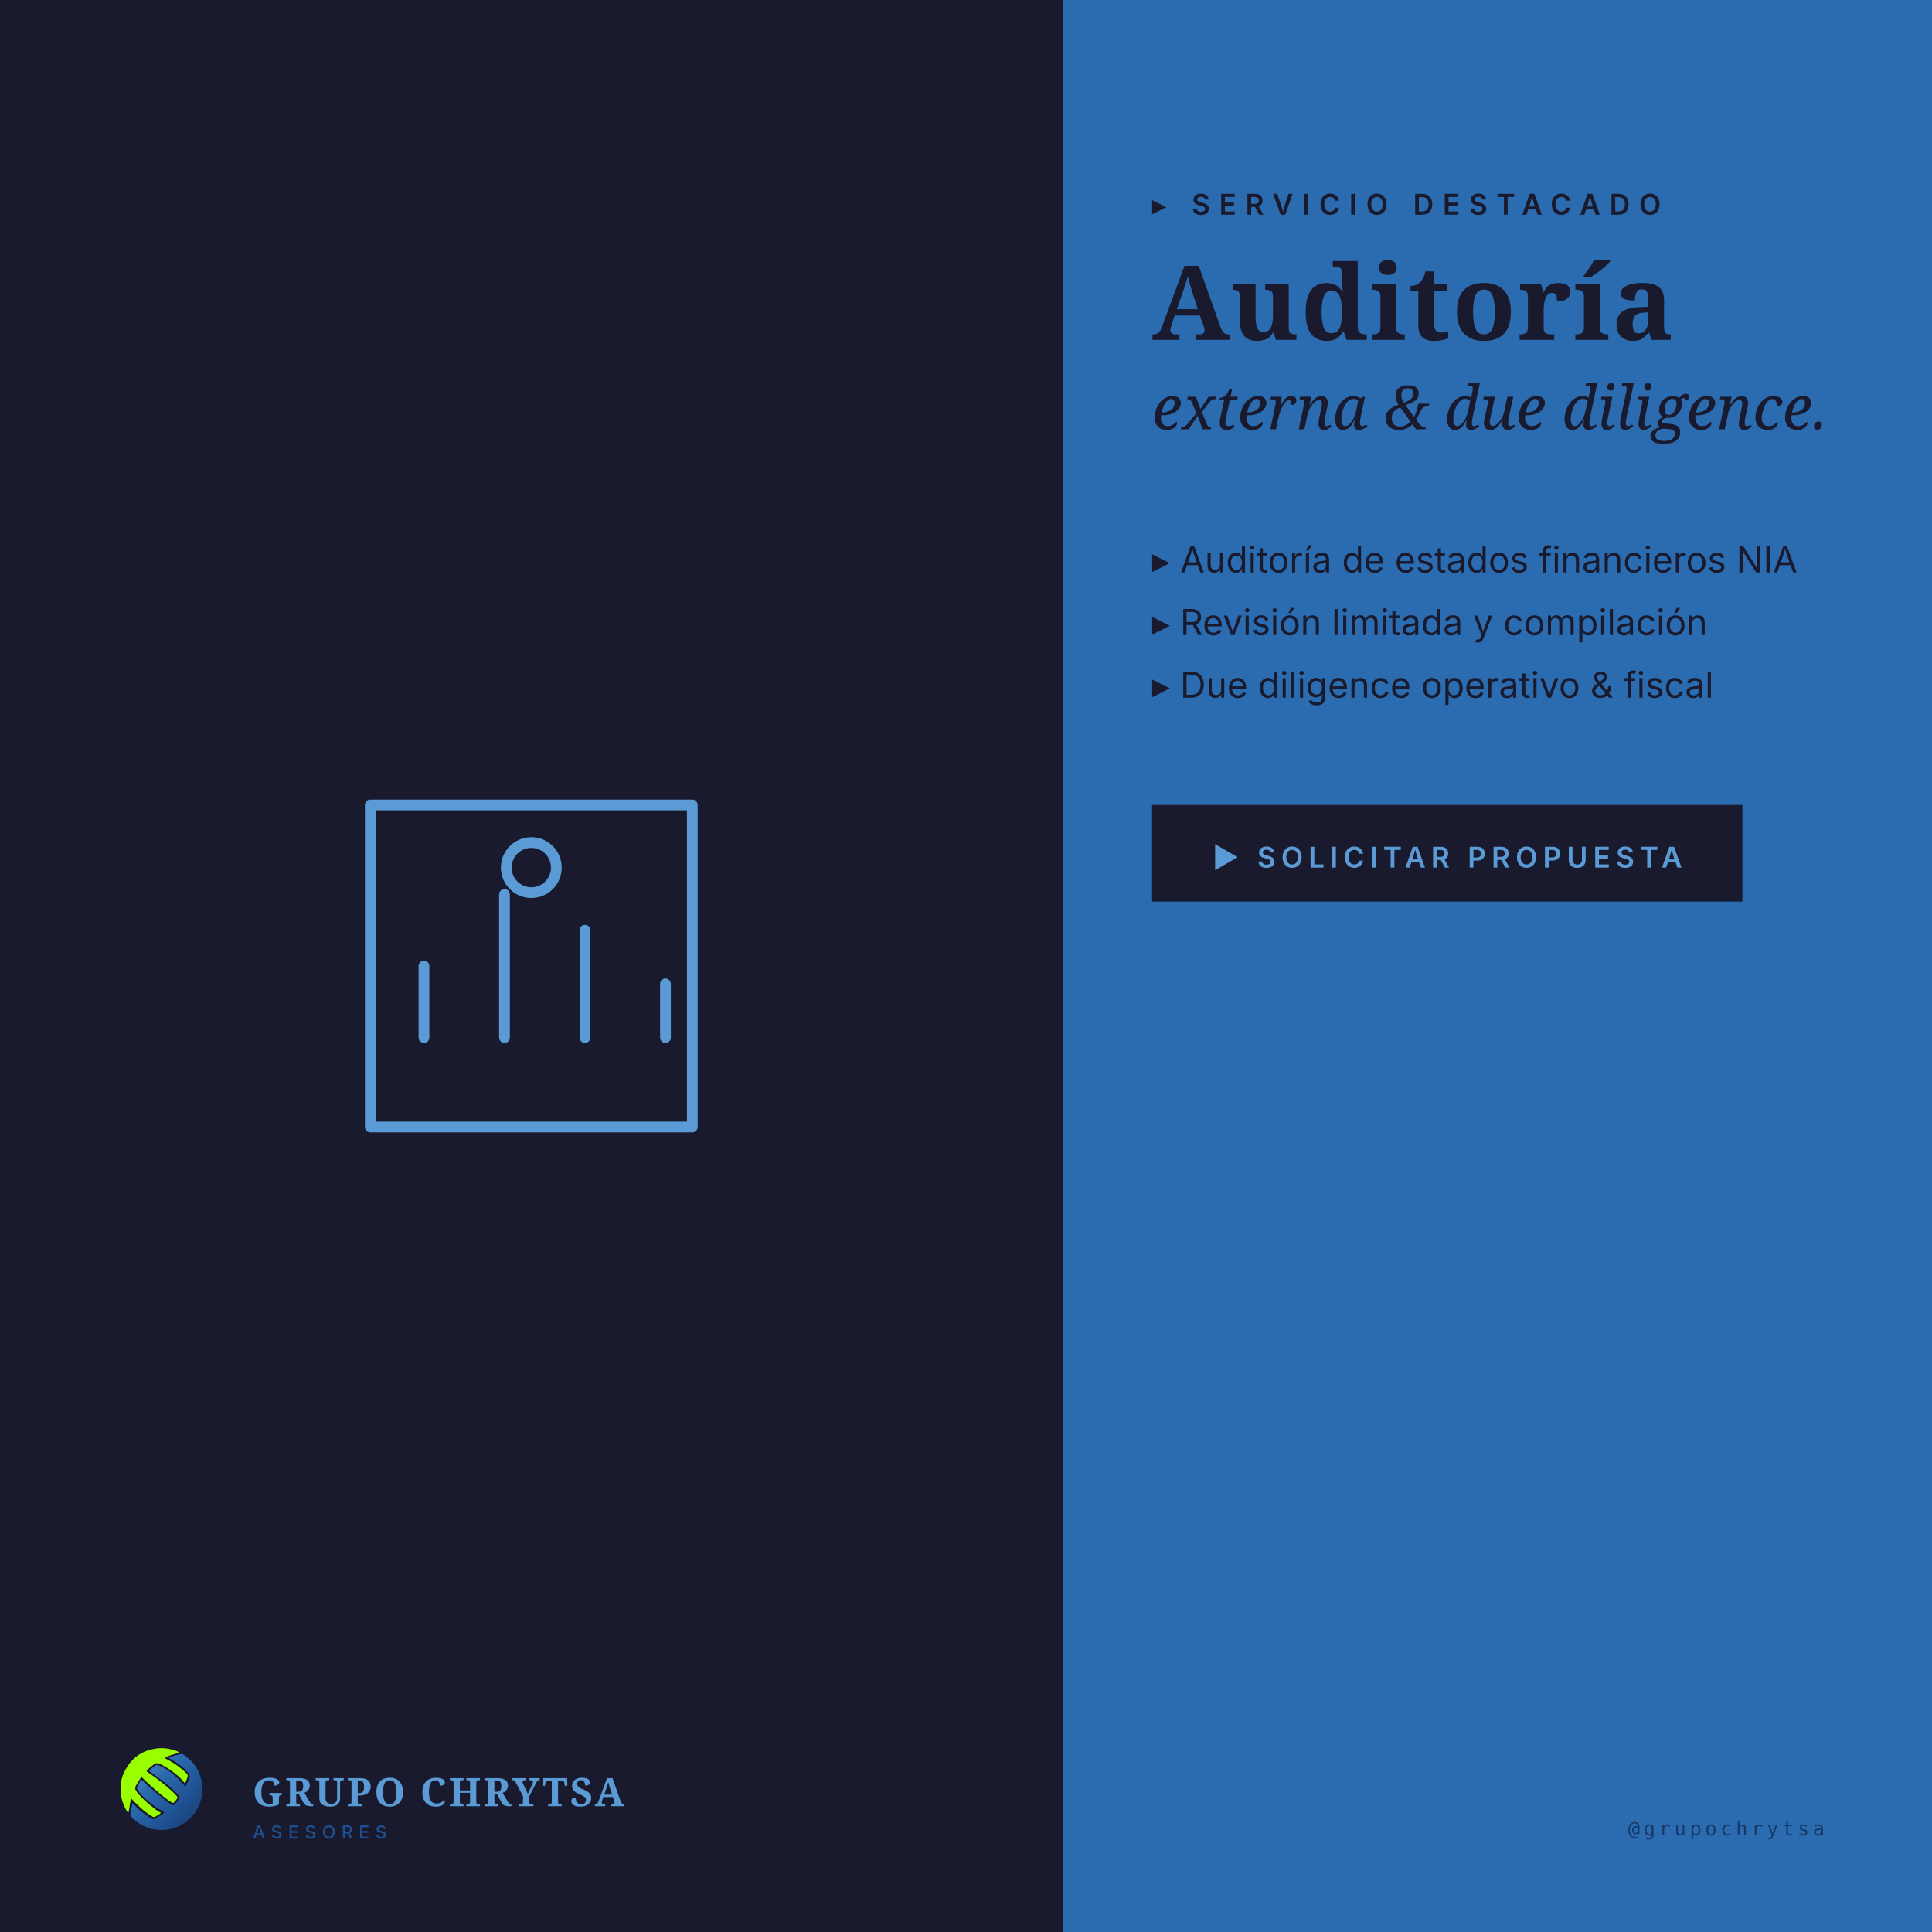
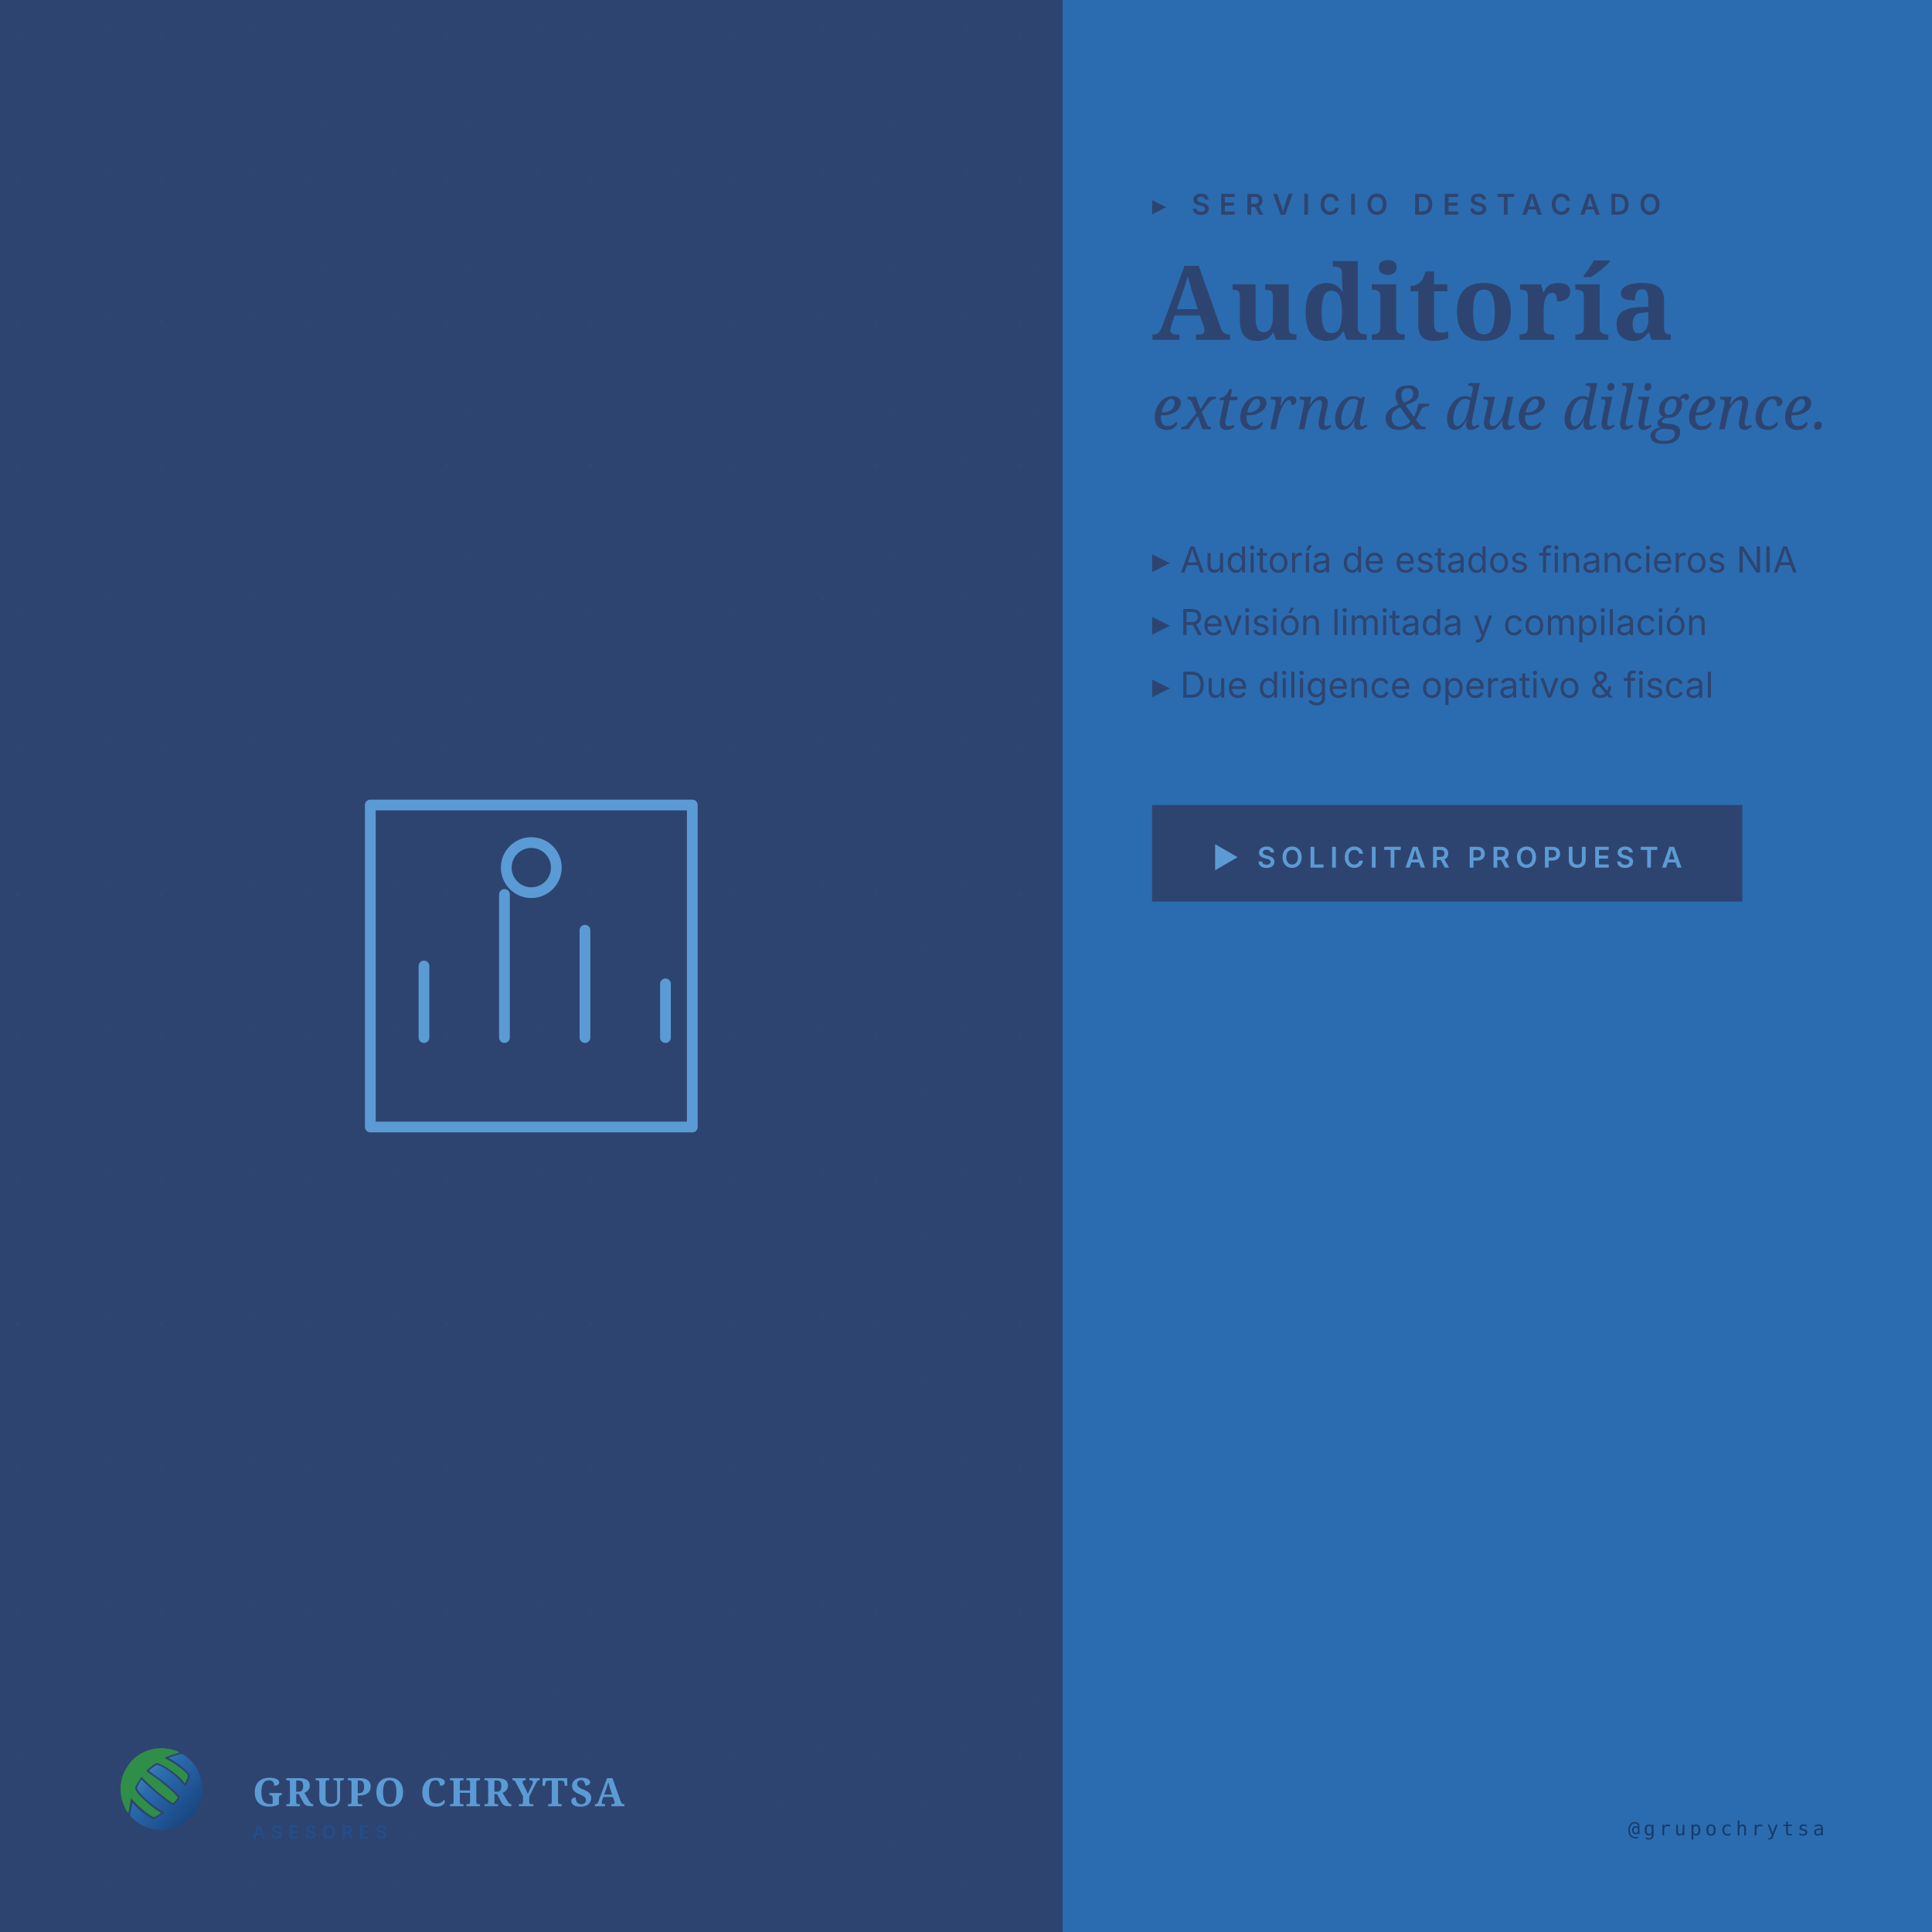
<svg xmlns="http://www.w3.org/2000/svg" viewBox="0 0 1080 1080" width="1080" height="1080" preserveAspectRatio="xMidYMid meet">
  <defs>
    <linearGradient id="g" x1="0" y1="0" x2="1" y2="1">
      <stop offset="0" stop-color="#5B9BD5" />
      <stop offset=".35" stop-color="#2B6CB0" />
      <stop offset=".7" stop-color="#1E5090" />
      <stop offset="1" stop-color="#163B6B" />
    </linearGradient>
    <linearGradient id="g2" x1="0" y1="0" x2="0" y2="1">
      <stop offset="0" stop-color="rgba(212,175,55,.18)" />
      <stop offset="1" stop-color="rgba(212,175,55,0)" />
    </linearGradient>
    <radialGradient id="vignette" cx="0.5" cy="0.4" r="0.8">
      <stop offset="0" stop-color="rgba(212,175,55,0)" />
      <stop offset="1" stop-color="rgba(0,0,0,.45)" />
    </radialGradient>
    <pattern id="grain" x="0" y="0" width="80" height="80" patternUnits="userSpaceOnUse">
      <circle cx="10" cy="20" r=".7" fill="#5B9BD5" opacity=".06" />
      <circle cx="35" cy="50" r=".5" fill="#5B9BD5" opacity=".05" />
      <circle cx="60" cy="15" r=".6" fill="#5B9BD5" opacity=".06" />
      <circle cx="70" cy="65" r=".4" fill="#5B9BD5" opacity=".04" />
      <circle cx="20" cy="70" r=".5" fill="#5B9BD5" opacity=".05" />
    </pattern>
    <clipPath id="crownClip">
      <circle cx="60" cy="50" r="36" />
    </clipPath>
    <clipPath id="sphereClip">
      <circle cx="50" cy="49" r="38" />
    </clipPath>
    <symbol id="sphere" viewBox="0 0 100 100">
      <g transform="translate(-51.675 4.276) scale(0.4851)">
        <path d="M251.345 50.640 C253.822 53.458 255.769 56.325 255.673 58.179 C255.453 62.410 249.136 76.693 247.008 79.442 C246.148 79.575 245.165 79.037 244.059 77.820 C241.517 75.279 237.597 69.750 230.472 62.838 C221.170 53.814 204.110 40.495 191.200 36.283 C187.896 35.204 187.478 35.115 184.892 36.834 C181.568 39.044 173.416 45.078 171.540 47.576 L205.705 73.017 C211.892 78.204 232.880 95.329 235.051 103.399 C233.395 106.441 224.599 116.746 222.268 118.671 C213.944 117.692 180.143 87.258 171.311 80.142 C168.649 77.997 165.812 75.046 163.528 72.702 C162.012 71.148 157.916 66.462 155.452 65.792 C147.227 82.271 144.833 81.277 149.304 88.165 C156.833 99.764 172.085 112.243 183.093 120.388 C186.325 122.780 189.862 125.251 193.039 126.948 C195.108 128.054 196.031 128.843 198.236 130.018 C200.172 131.050 201.848 131.741 203.200 133.214 C201.710 135.827 188.789 143.109 186.083 144.596 C181.214 147.272 181.794 148.348 176.395 145.472 C165.723 139.785 152.808 129.681 144.774 121.273 C141.965 118.334 140.502 115.871 137.900 113.974 L134.232 130.500 C133.500 134.733 133.073 138.721 134.093 140.832 C135.250 143.228 145.444 151.732 148.396 153.825 C158.763 161.180 172.261 167.279 187.965 168.846 C222.931 172.337 248.100 156.454 263.865 136.746 C282.999 112.828 286.099 79.914 274.694 52.270 C267.560 34.977 257.387 24.998 243.958 15.098 C239.806 12.036 238.274 12.801 232.690 14.226 C227.686 15.504 215.829 18.821 212.423 20.933 C213.314 21.896 228.857 30.521 237.310 37.373 C241.291 40.598 248.216 47.081 251.345 50.640" fill="url(#g)" />
-         <path d="M134.727 104.159 C135.478 104.595 140.356 110.028 141.472 111.255 C149.894 120.515 167.974 136.296 178.853 141.792 C182.826 143.798 184.690 141.991 188.291 139.856 C190.694 138.431 194.506 136.723 196.025 133.848 L192.819 132.091 C183.785 127.506 163.458 109.601 156.894 102.798 C154.187 99.991 151.006 96.540 148.452 93.462 C138.203 81.114 144.690 80.287 155.617 60.260 C157.598 60.980 158.287 62.130 159.774 63.768 C168.926 73.852 214.420 113.490 221.635 113.948 C223.963 111.812 229.753 105.476 230.677 102.765 C227.398 95.448 206.525 78.781 199.850 73.186 C194.554 68.748 189.064 64.908 183.698 60.770 C180.683 58.445 167.682 50.049 166.321 48.210 C167.976 44.622 181.039 34.708 185.039 32.480 C192.643 28.245 223.149 51.107 228.662 55.805 C233.870 60.245 237.309 63.600 241.612 68.833 C245.038 72.998 244.604 72.615 246.050 73.256 C247.440 69.256 249.378 65.758 250.836 60.898 C251.844 57.539 251.337 56.029 250.239 54.693 C243.468 46.453 234.910 40.927 226.416 34.491 C215.552 27.513 214.921 27.453 204.151 21.567 C205.465 17.913 231.031 11.264 233.945 10.448 C231.373 6.165 213.209 2.457 207.740 1.716 C196.301 0.168 186.004 1.259 176.140 3.755 C148.825 10.667 131.518 27.636 119.889 51.735 C111.770 68.560 111.178 94.019 117.106 110.846 C119.173 116.712 125.110 131.777 129.018 133.970 C129.499 133.181 130.232 129.482 130.506 128.367 C130.897 126.103 131.307 123.775 131.594 121.703 C132.463 115.416 133.548 110.244 134.727 104.159" fill="#99FF00" />
+         <path d="M134.727 104.159 C135.478 104.595 140.356 110.028 141.472 111.255 C149.894 120.515 167.974 136.296 178.853 141.792 C182.826 143.798 184.690 141.991 188.291 139.856 C190.694 138.431 194.506 136.723 196.025 133.848 L192.819 132.091 C183.785 127.506 163.458 109.601 156.894 102.798 C154.187 99.991 151.006 96.540 148.452 93.462 C138.203 81.114 144.690 80.287 155.617 60.260 C157.598 60.980 158.287 62.130 159.774 63.768 C168.926 73.852 214.420 113.490 221.635 113.948 C223.963 111.812 229.753 105.476 230.677 102.765 C227.398 95.448 206.525 78.781 199.850 73.186 C194.554 68.748 189.064 64.908 183.698 60.770 C180.683 58.445 167.682 50.049 166.321 48.210 C167.976 44.622 181.039 34.708 185.039 32.480 C192.643 28.245 223.149 51.107 228.662 55.805 C233.870 60.245 237.309 63.600 241.612 68.833 C245.038 72.998 244.604 72.615 246.050 73.256 C247.440 69.256 249.378 65.758 250.836 60.898 C251.844 57.539 251.337 56.029 250.239 54.693 C243.468 46.453 234.910 40.927 226.416 34.491 C215.552 27.513 214.921 27.453 204.151 21.567 C205.465 17.913 231.031 11.264 233.945 10.448 C231.373 6.165 213.209 2.457 207.740 1.716 C196.301 0.168 186.004 1.259 176.140 3.755 C148.825 10.667 131.518 27.636 119.889 51.735 C111.770 68.560 111.178 94.019 117.106 110.846 C119.173 116.712 125.110 131.777 129.018 133.970 C129.499 133.181 130.232 129.482 130.506 128.367 C130.897 126.103 131.307 123.775 131.594 121.703 C132.463 115.416 133.548 110.244 134.727 104.159" fill="#2F8F48" />
      </g>
    </symbol>
    <symbol id="crown" viewBox="0 0 120 100">
      <g transform="translate(-41.675 5.276) scale(0.4851)">
        <path d="M251.345 50.640 C253.822 53.458 255.769 56.325 255.673 58.179 C255.453 62.410 249.136 76.693 247.008 79.442 C246.148 79.575 245.165 79.037 244.059 77.820 C241.517 75.279 237.597 69.750 230.472 62.838 C221.170 53.814 204.110 40.495 191.200 36.283 C187.896 35.204 187.478 35.115 184.892 36.834 C181.568 39.044 173.416 45.078 171.540 47.576 L205.705 73.017 C211.892 78.204 232.880 95.329 235.051 103.399 C233.395 106.441 224.599 116.746 222.268 118.671 C213.944 117.692 180.143 87.258 171.311 80.142 C168.649 77.997 165.812 75.046 163.528 72.702 C162.012 71.148 157.916 66.462 155.452 65.792 C147.227 82.271 144.833 81.277 149.304 88.165 C156.833 99.764 172.085 112.243 183.093 120.388 C186.325 122.780 189.862 125.251 193.039 126.948 C195.108 128.054 196.031 128.843 198.236 130.018 C200.172 131.050 201.848 131.741 203.200 133.214 C201.710 135.827 188.789 143.109 186.083 144.596 C181.214 147.272 181.794 148.348 176.395 145.472 C165.723 139.785 152.808 129.681 144.774 121.273 C141.965 118.334 140.502 115.871 137.900 113.974 L134.232 130.500 C133.500 134.733 133.073 138.721 134.093 140.832 C135.250 143.228 145.444 151.732 148.396 153.825 C158.763 161.180 172.261 167.279 187.965 168.846 C222.931 172.337 248.100 156.454 263.865 136.746 C282.999 112.828 286.099 79.914 274.694 52.270 C267.560 34.977 257.387 24.998 243.958 15.098 C239.806 12.036 238.274 12.801 232.690 14.226 C227.686 15.504 215.829 18.821 212.423 20.933 C213.314 21.896 228.857 30.521 237.310 37.373 C241.291 40.598 248.216 47.081 251.345 50.640" fill="url(#g)" />
-         <path d="M134.727 104.159 C135.478 104.595 140.356 110.028 141.472 111.255 C149.894 120.515 167.974 136.296 178.853 141.792 C182.826 143.798 184.690 141.991 188.291 139.856 C190.694 138.431 194.506 136.723 196.025 133.848 L192.819 132.091 C183.785 127.506 163.458 109.601 156.894 102.798 C154.187 99.991 151.006 96.540 148.452 93.462 C138.203 81.114 144.690 80.287 155.617 60.260 C157.598 60.980 158.287 62.130 159.774 63.768 C168.926 73.852 214.420 113.490 221.635 113.948 C223.963 111.812 229.753 105.476 230.677 102.765 C227.398 95.448 206.525 78.781 199.850 73.186 C194.554 68.748 189.064 64.908 183.698 60.770 C180.683 58.445 167.682 50.049 166.321 48.210 C167.976 44.622 181.039 34.708 185.039 32.480 C192.643 28.245 223.149 51.107 228.662 55.805 C233.870 60.245 237.309 63.600 241.612 68.833 C245.038 72.998 244.604 72.615 246.050 73.256 C247.440 69.256 249.378 65.758 250.836 60.898 C251.844 57.539 251.337 56.029 250.239 54.693 C243.468 46.453 234.910 40.927 226.416 34.491 C215.552 27.513 214.921 27.453 204.151 21.567 C205.465 17.913 231.031 11.264 233.945 10.448 C231.373 6.165 213.209 2.457 207.740 1.716 C196.301 0.168 186.004 1.259 176.140 3.755 C148.825 10.667 131.518 27.636 119.889 51.735 C111.770 68.560 111.178 94.019 117.106 110.846 C119.173 116.712 125.110 131.777 129.018 133.970 C129.499 133.181 130.232 129.482 130.506 128.367 C130.897 126.103 131.307 123.775 131.594 121.703 C132.463 115.416 133.548 110.244 134.727 104.159" fill="#99FF00" />
+         <path d="M134.727 104.159 C135.478 104.595 140.356 110.028 141.472 111.255 C149.894 120.515 167.974 136.296 178.853 141.792 C182.826 143.798 184.690 141.991 188.291 139.856 C190.694 138.431 194.506 136.723 196.025 133.848 L192.819 132.091 C183.785 127.506 163.458 109.601 156.894 102.798 C154.187 99.991 151.006 96.540 148.452 93.462 C138.203 81.114 144.690 80.287 155.617 60.260 C157.598 60.980 158.287 62.130 159.774 63.768 C168.926 73.852 214.420 113.490 221.635 113.948 C223.963 111.812 229.753 105.476 230.677 102.765 C227.398 95.448 206.525 78.781 199.850 73.186 C194.554 68.748 189.064 64.908 183.698 60.770 C180.683 58.445 167.682 50.049 166.321 48.210 C167.976 44.622 181.039 34.708 185.039 32.480 C192.643 28.245 223.149 51.107 228.662 55.805 C233.870 60.245 237.309 63.600 241.612 68.833 C245.038 72.998 244.604 72.615 246.050 73.256 C247.440 69.256 249.378 65.758 250.836 60.898 C251.844 57.539 251.337 56.029 250.239 54.693 C243.468 46.453 234.910 40.927 226.416 34.491 C215.552 27.513 214.921 27.453 204.151 21.567 C205.465 17.913 231.031 11.264 233.945 10.448 C231.373 6.165 213.209 2.457 207.740 1.716 C196.301 0.168 186.004 1.259 176.140 3.755 C148.825 10.667 131.518 27.636 119.889 51.735 C111.770 68.560 111.178 94.019 117.106 110.846 C119.173 116.712 125.110 131.777 129.018 133.970 C129.499 133.181 130.232 129.482 130.506 128.367 C130.897 126.103 131.307 123.775 131.594 121.703 C132.463 115.416 133.548 110.244 134.727 104.159" fill="#2F8F48" />
      </g>
    </symbol>
  </defs>
-   <rect id="bg" width="1080" height="1080" fill="#1A1A2E" />
+   <rect id="bg" width="1080" height="1080" fill="#2E4470" />
  <rect width="1080" height="1080" fill="url(#grain)" opacity=".5" />
  <rect x="594" y="0" width="486" height="1080" fill="#2B6CB0" />
  <g id="icon" transform="translate(207,450)">
    <g fill="none" stroke="#5B9BD5" stroke-width="6" stroke-linecap="round" stroke-linejoin="round">
      <rect x="0" y="0" width="180" height="180" />
      <path d="M 30 130 L 30 90 M 75 130 L 75 50 M 120 130 L 120 70 M 165 130 L 165 100" />
      <circle cx="90" cy="35" r="14" />
    </g>
  </g>
  <g id="content" transform="translate(644,120)">
-     <text font-family="Inter,Arial,sans-serif" font-weight="600" font-size="16" fill="#1A1A2E" letter-spacing="5">▸ SERVICIO DESTACADO</text>
-     <text y="70" font-family="Cinzel,Georgia,serif" font-weight="600" font-size="58" fill="#1A1A2E" letter-spacing="1">Auditoría</text>
-     <text y="120" font-family="Cinzel,Georgia,serif" font-weight="500" font-style="italic" font-size="34" fill="#1A1A2E">externa &amp; due diligence.</text>
-     <g font-family="Inter,Arial,sans-serif" font-weight="400" font-size="20" fill="#1A1A2E">
+     <text font-family="Inter,Arial,sans-serif" font-weight="600" font-size="16" fill="#2E4470" letter-spacing="5">▸ SERVICIO DESTACADO</text>
+     <text y="70" font-family="Cinzel,Georgia,serif" font-weight="600" font-size="58" fill="#2E4470" letter-spacing="1">Auditoría</text>
+     <text y="120" font-family="Cinzel,Georgia,serif" font-weight="500" font-style="italic" font-size="34" fill="#2E4470">externa &amp; due diligence.</text>
+     <g font-family="Inter,Arial,sans-serif" font-weight="400" font-size="20" fill="#2E4470">
      <text y="200">▸ Auditoría de estados financieros NIA</text>
      <text y="235">▸ Revisión limitada y compilación</text>
      <text y="270">▸ Due diligence operativo &amp; fiscal</text>
    </g>
    <g transform="translate(0,330)">
-       <rect width="330" height="54" fill="#1A1A2E" />
+       <rect width="330" height="54" fill="#2E4470" />
      <text x="165" y="35" text-anchor="middle" font-family="Inter,Arial,sans-serif" font-weight="600" font-size="16" fill="#5B9BD5" letter-spacing="3">▶ SOLICITAR PROPUESTA</text>
    </g>
  </g>
  <g id="logo">
    <use href="#crown" x="60" y="974" width="67.2" height="56" />
    <text x="141.2" y="1009.7" font-family="Cinzel,Georgia,serif" font-weight="600" font-size="22" fill="#5B9BD5" letter-spacing="1.32">GRUPO CHRYTSA</text>
    <text x="141.2" y="1027.7" font-family="Inter,Arial,sans-serif" font-weight="500" font-size="10" fill="#1E5090" letter-spacing="3.2">ASESORES</text>
    <text x="1020" y="1026" text-anchor="end" font-family="JetBrains Mono,monospace" font-size="11" fill="#163B6B" letter-spacing="1.98">@grupochrytsa</text>
  </g>
</svg>
